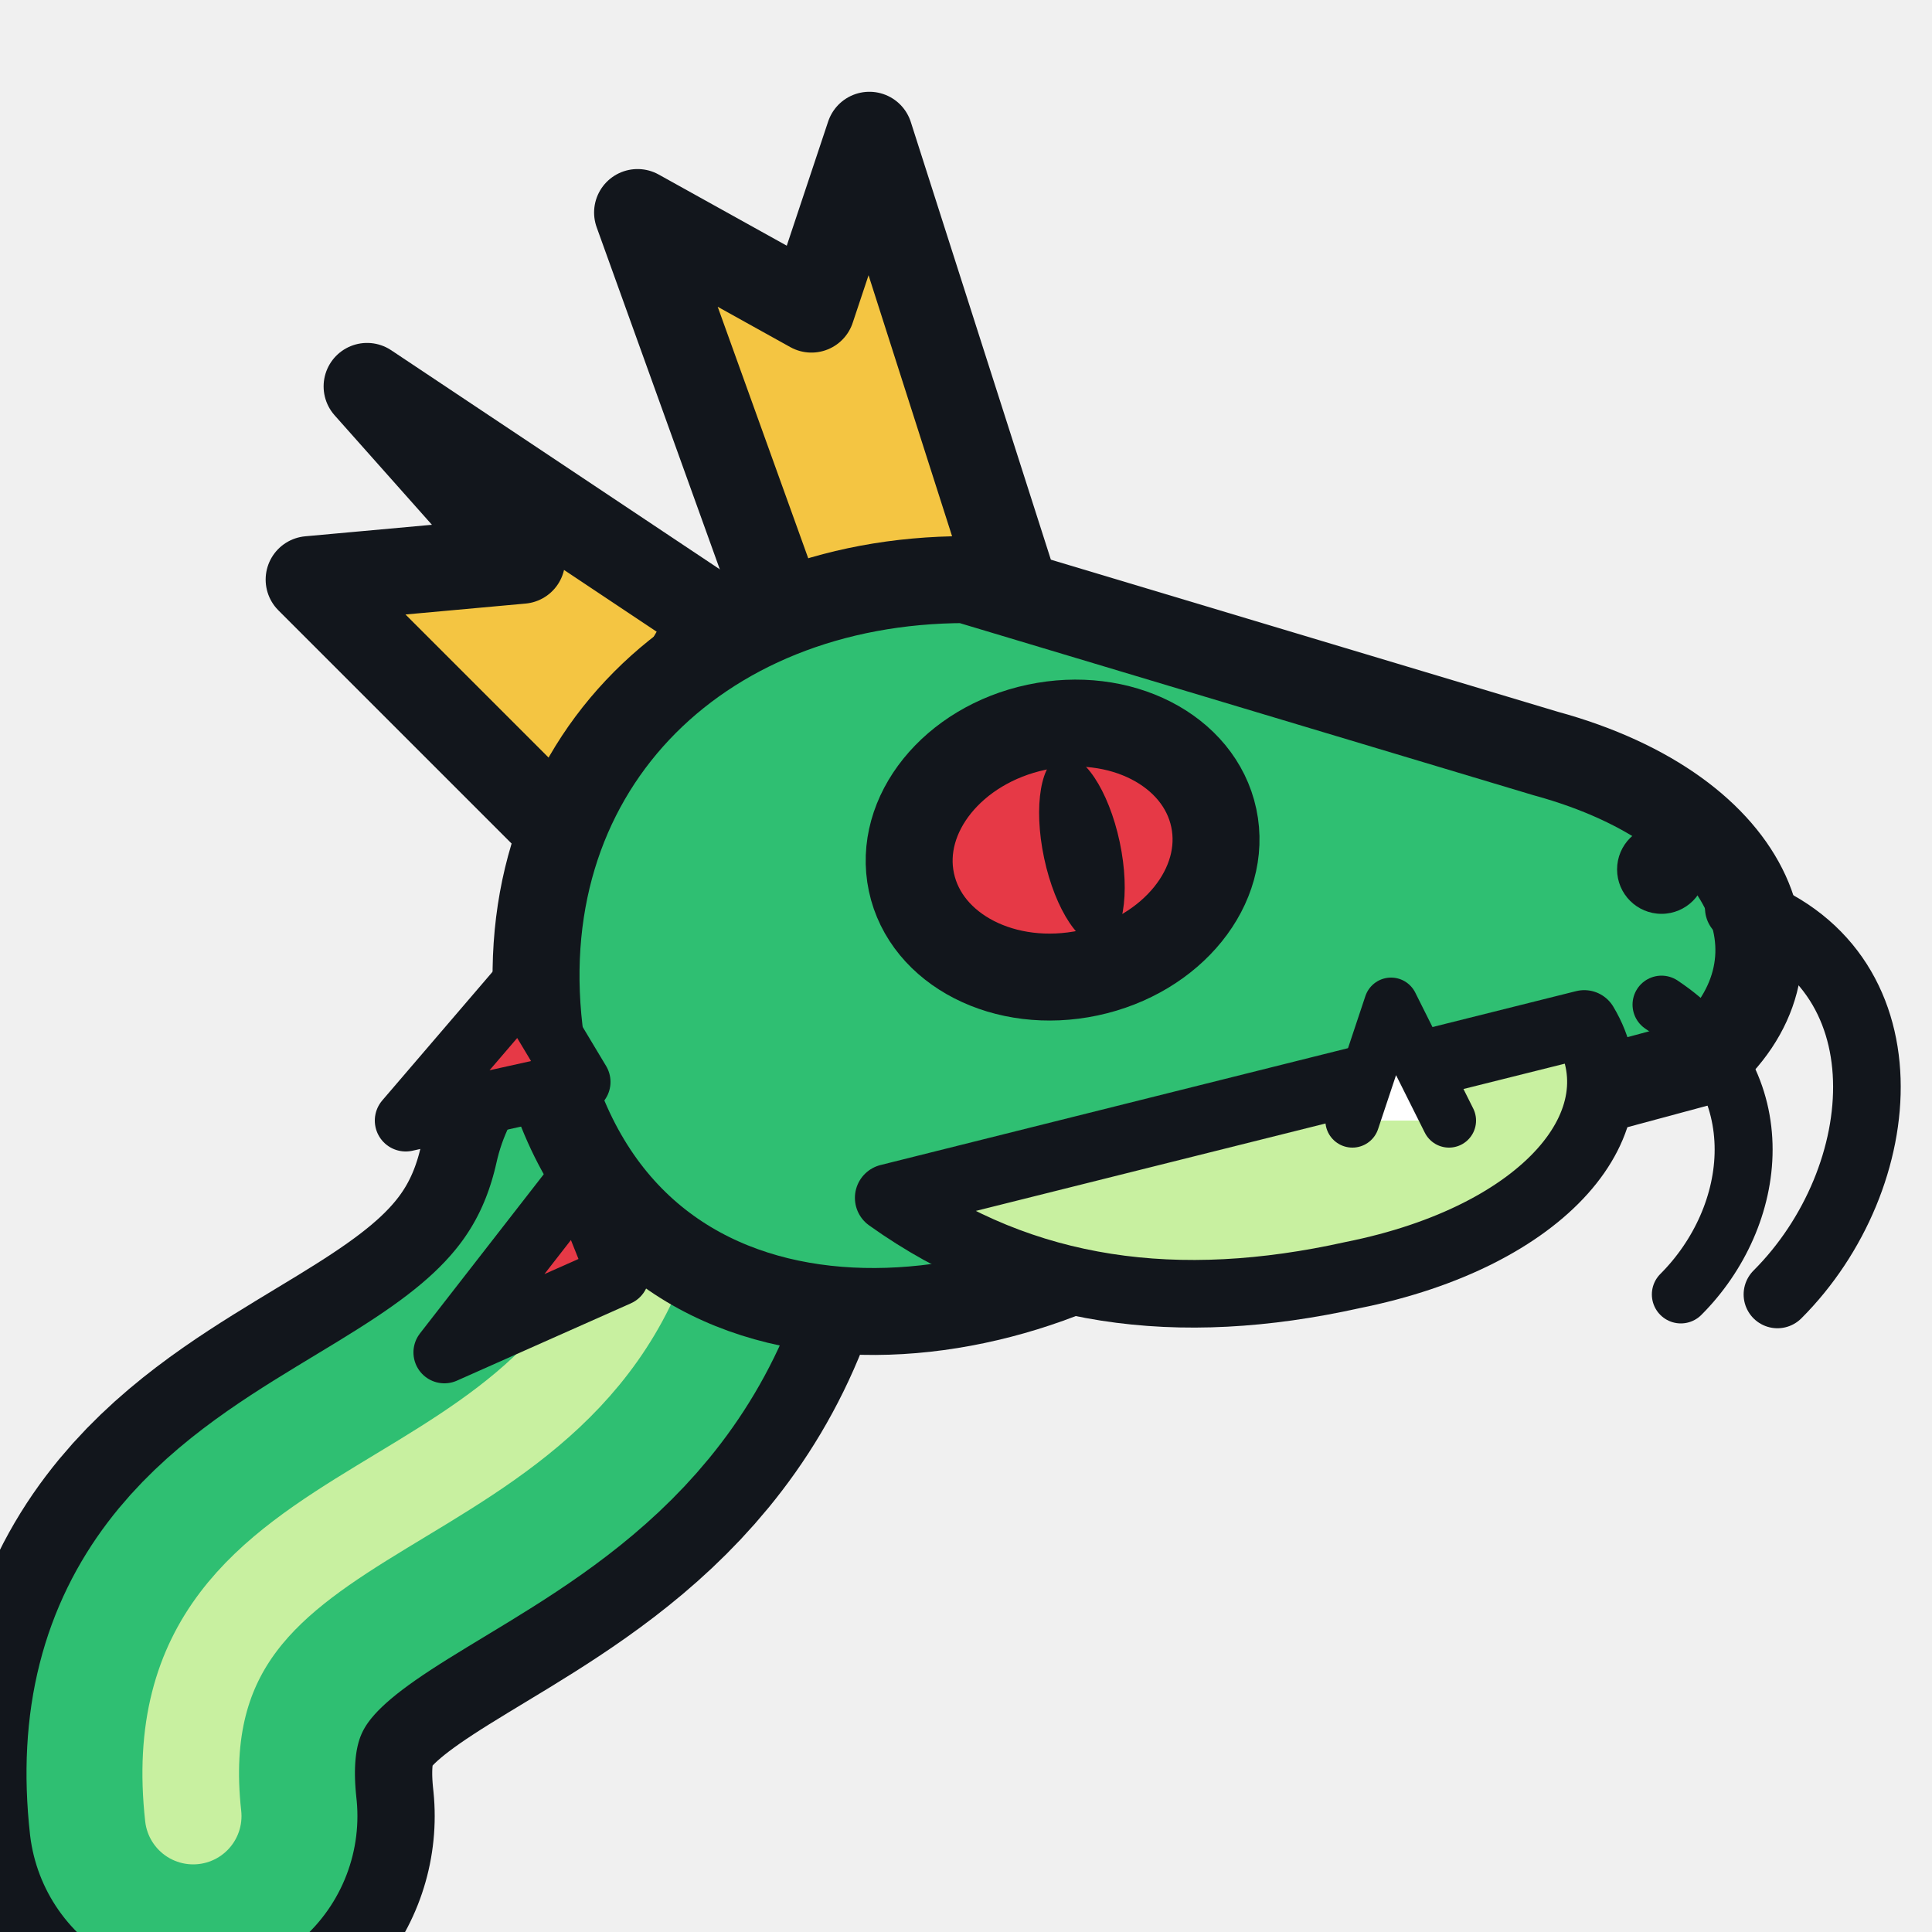
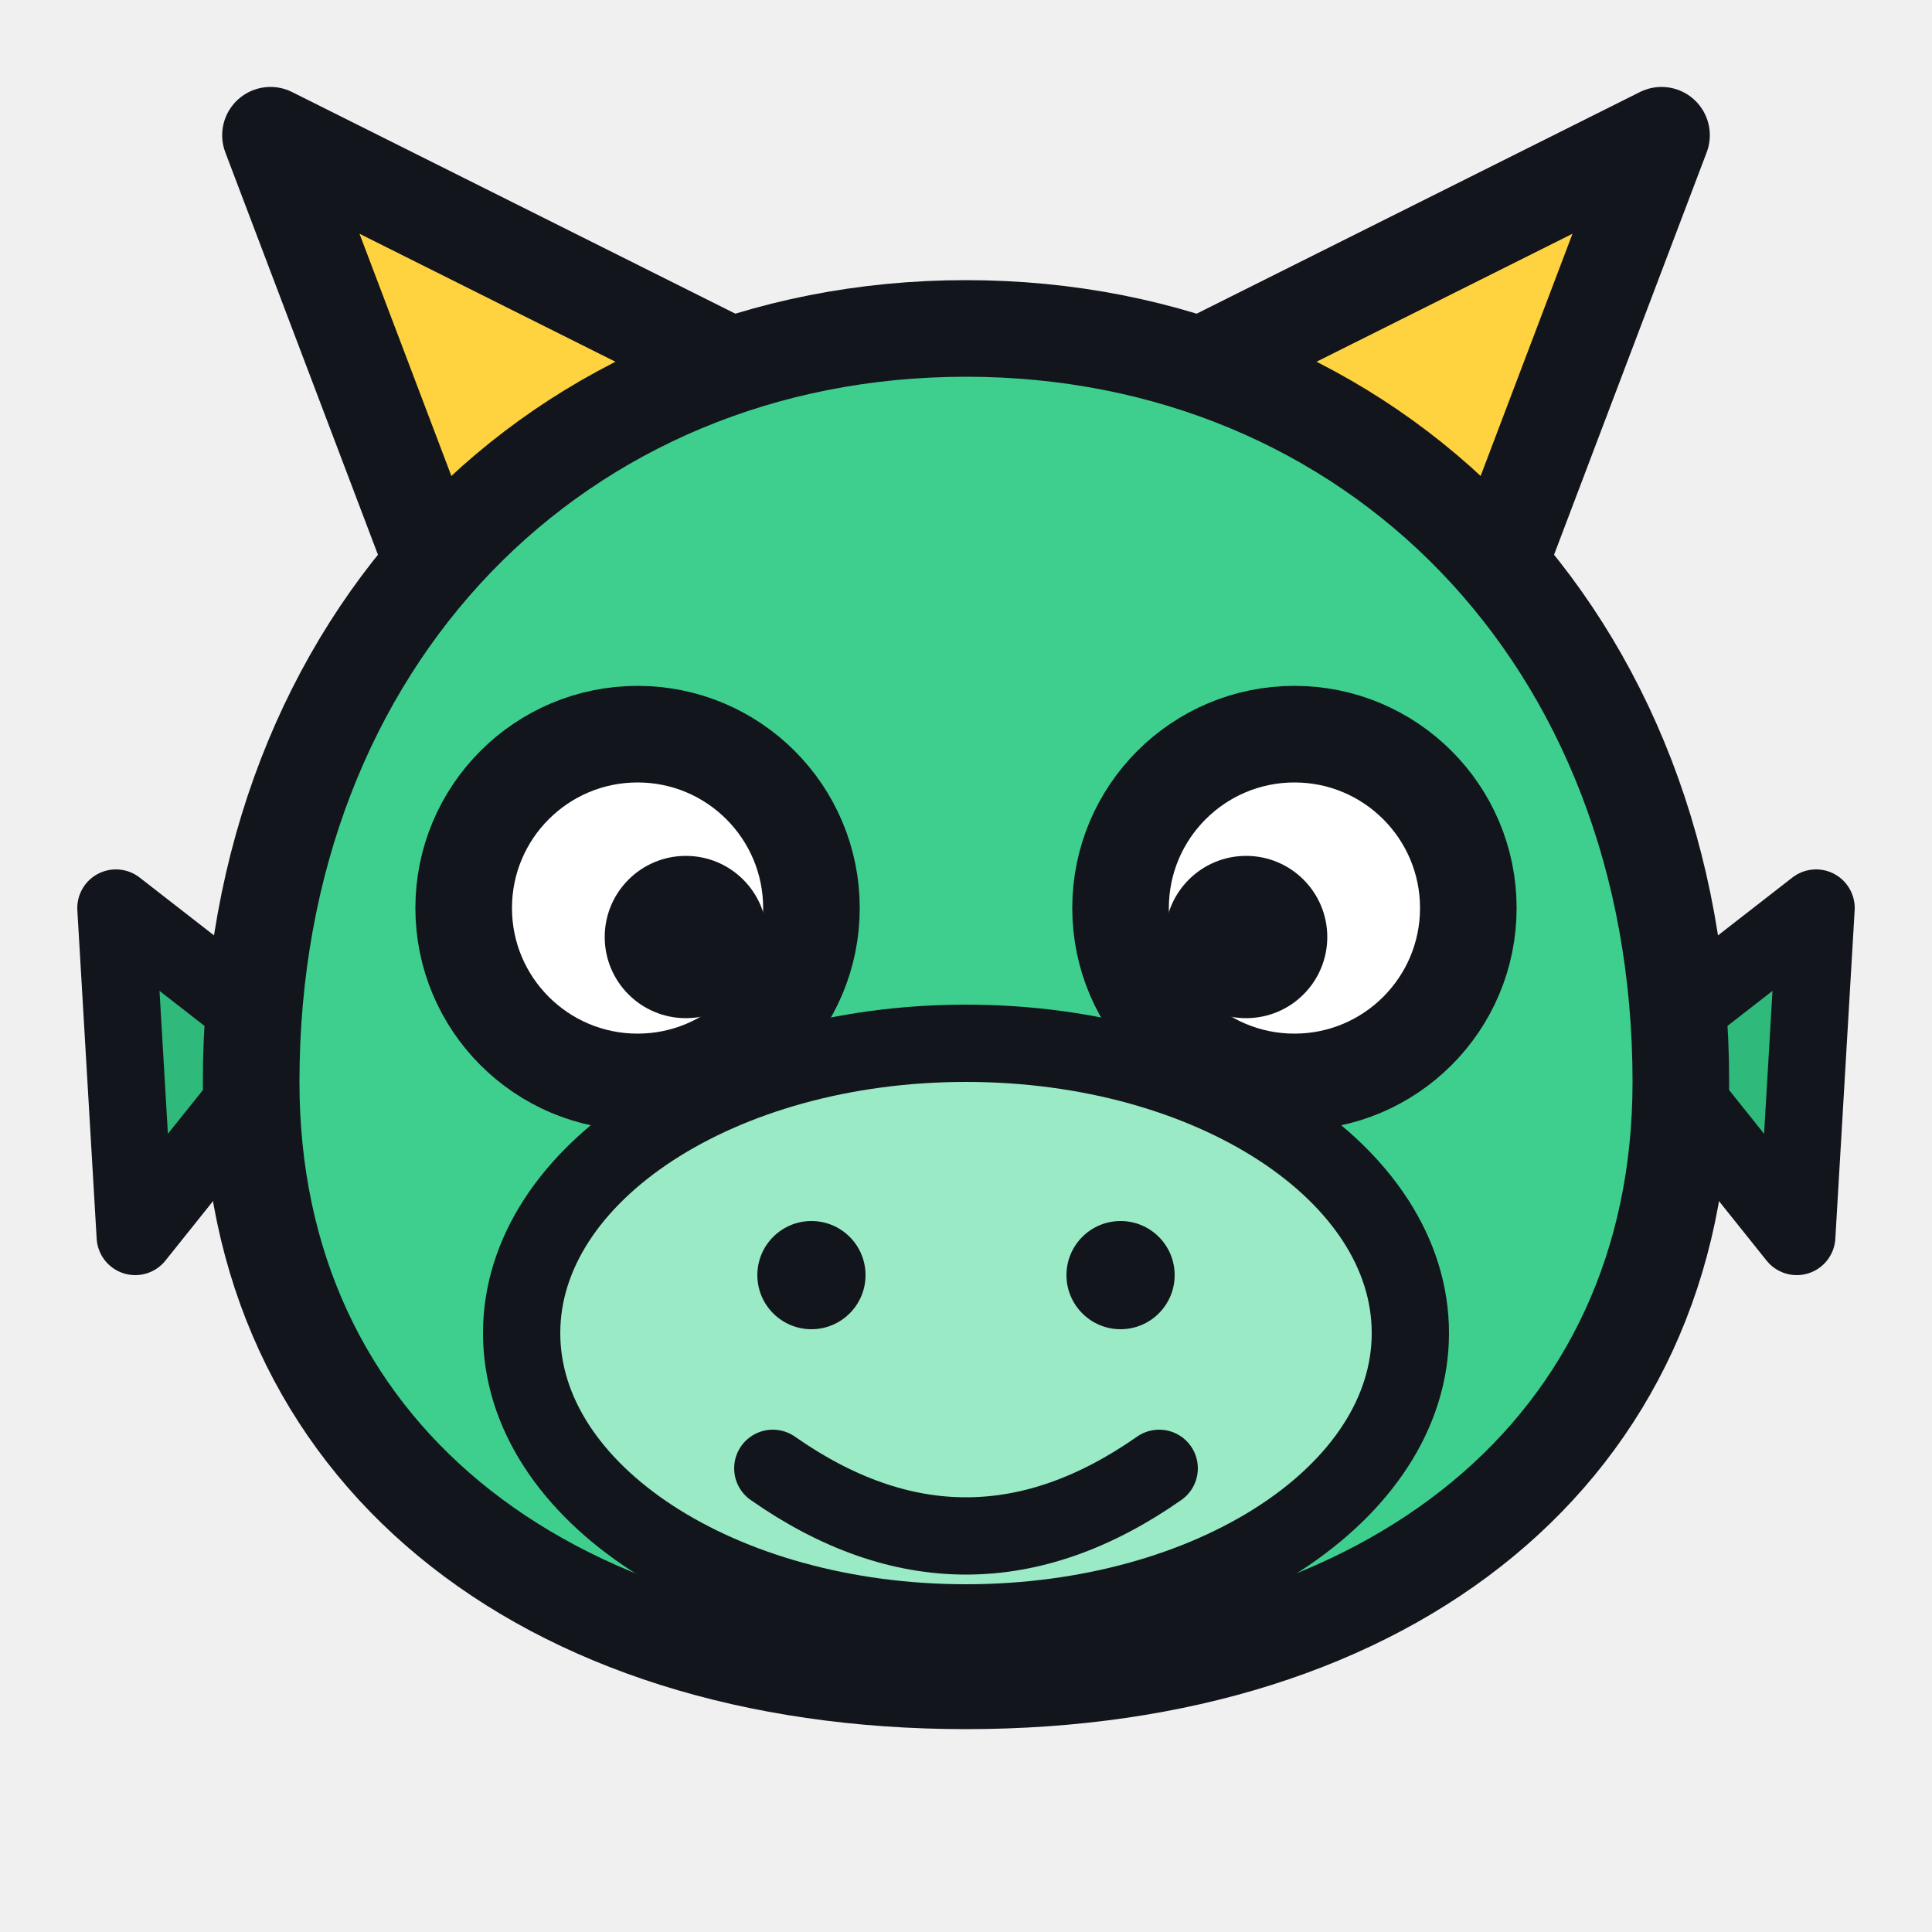
- <svg xmlns="http://www.w3.org/2000/svg" viewBox="0 0 100 100" fill="none" stroke="#12161c" stroke-width="4.5" stroke-linejoin="round" stroke-linecap="round">
-   <path d="M10 94C8 76 30 80 34 62" stroke-width="25" />
-   <path d="M10 94C8 76 30 80 34 62" stroke="#2fbf72" stroke-width="17" />
-   <path d="M10 94C8 76 30 80 34 62" stroke="#c8f0a0" stroke-width="5" />
-   <path d="M42 36L33 11l9 5 3-9 8 25z" fill="#f4c542" />
-   <path d="M30 44L16 30l11-1-8-9 18 12z" fill="#f4c542" />
-   <path d="M28 54c-2-14 8-24 22-24l30 9c11 3 14 11 8 16l-26 7c-10 8-30 10-34-8z" fill="#2fbf72" />
-   <path d="M46 62l36-9c3 5-2 11-12 13-9 2-17 1-24-4z" fill="#c8f0a0" stroke-width="3.5" />
-   <path d="M90 47c9 3 8 14 2 20" stroke-width="3.5" />
-   <path d="M86 52c6 4 5 11 1 15" stroke-width="3" />
-   <circle cx="86" cy="45" r="2.3" fill="#12161c" stroke="none" />
-   <path d="M70 58l2-6 3 6" fill="#ffffff" stroke-width="2.8" />
-   <ellipse cx="55" cy="44" rx="8" ry="6.5" fill="#e63946" transform="rotate(-12 55 44)" />
-   <ellipse cx="56" cy="44" rx="2" ry="5" fill="#12161c" stroke="none" transform="rotate(-12 56 44)" />
-   <path d="M30 56l-9 2 6-7zM32 66l-9 4 7-9z" fill="#e63946" stroke-width="3.2" />
+ <svg xmlns="http://www.w3.org/2000/svg" viewBox="0 0 100 100" fill="none" stroke="#12161c" stroke-width="5" stroke-linejoin="round" stroke-linecap="round">
+   <path d="M25 36L14 7l26 13z" fill="#ffd23f" />
+   <path d="M75 36L86 7 60 20z" fill="#ffd23f" />
+   <path d="M15 54l-9-7 1 17z" fill="#2fb97a" stroke-width="4" />
+   <path d="M85 54l9-7-1 17z" fill="#2fb97a" stroke-width="4" />
+   <path d="M13 56c0-23 16-39 37-39s37 16 37 39c0 19-15 31-37 31S13 75 13 56z" fill="#3ecf8e" />
+   <ellipse cx="50" cy="69" rx="23" ry="15" fill="#9aeac5" stroke-width="4" />
+   <circle cx="42" cy="66" r="2.8" fill="#12161c" stroke="none" />
+   <circle cx="58" cy="66" r="2.8" fill="#12161c" stroke="none" />
+   <path d="M40 76q10 7 20 0" stroke-width="4" />
+   <circle cx="33" cy="47" r="9" fill="#ffffff" />
+   <circle cx="67" cy="47" r="9" fill="#ffffff" />
+   <circle cx="35.5" cy="48.5" r="4.2" fill="#12161c" stroke="none" />
+   <circle cx="64.5" cy="48.5" r="4.2" fill="#12161c" stroke="none" />
</svg>
